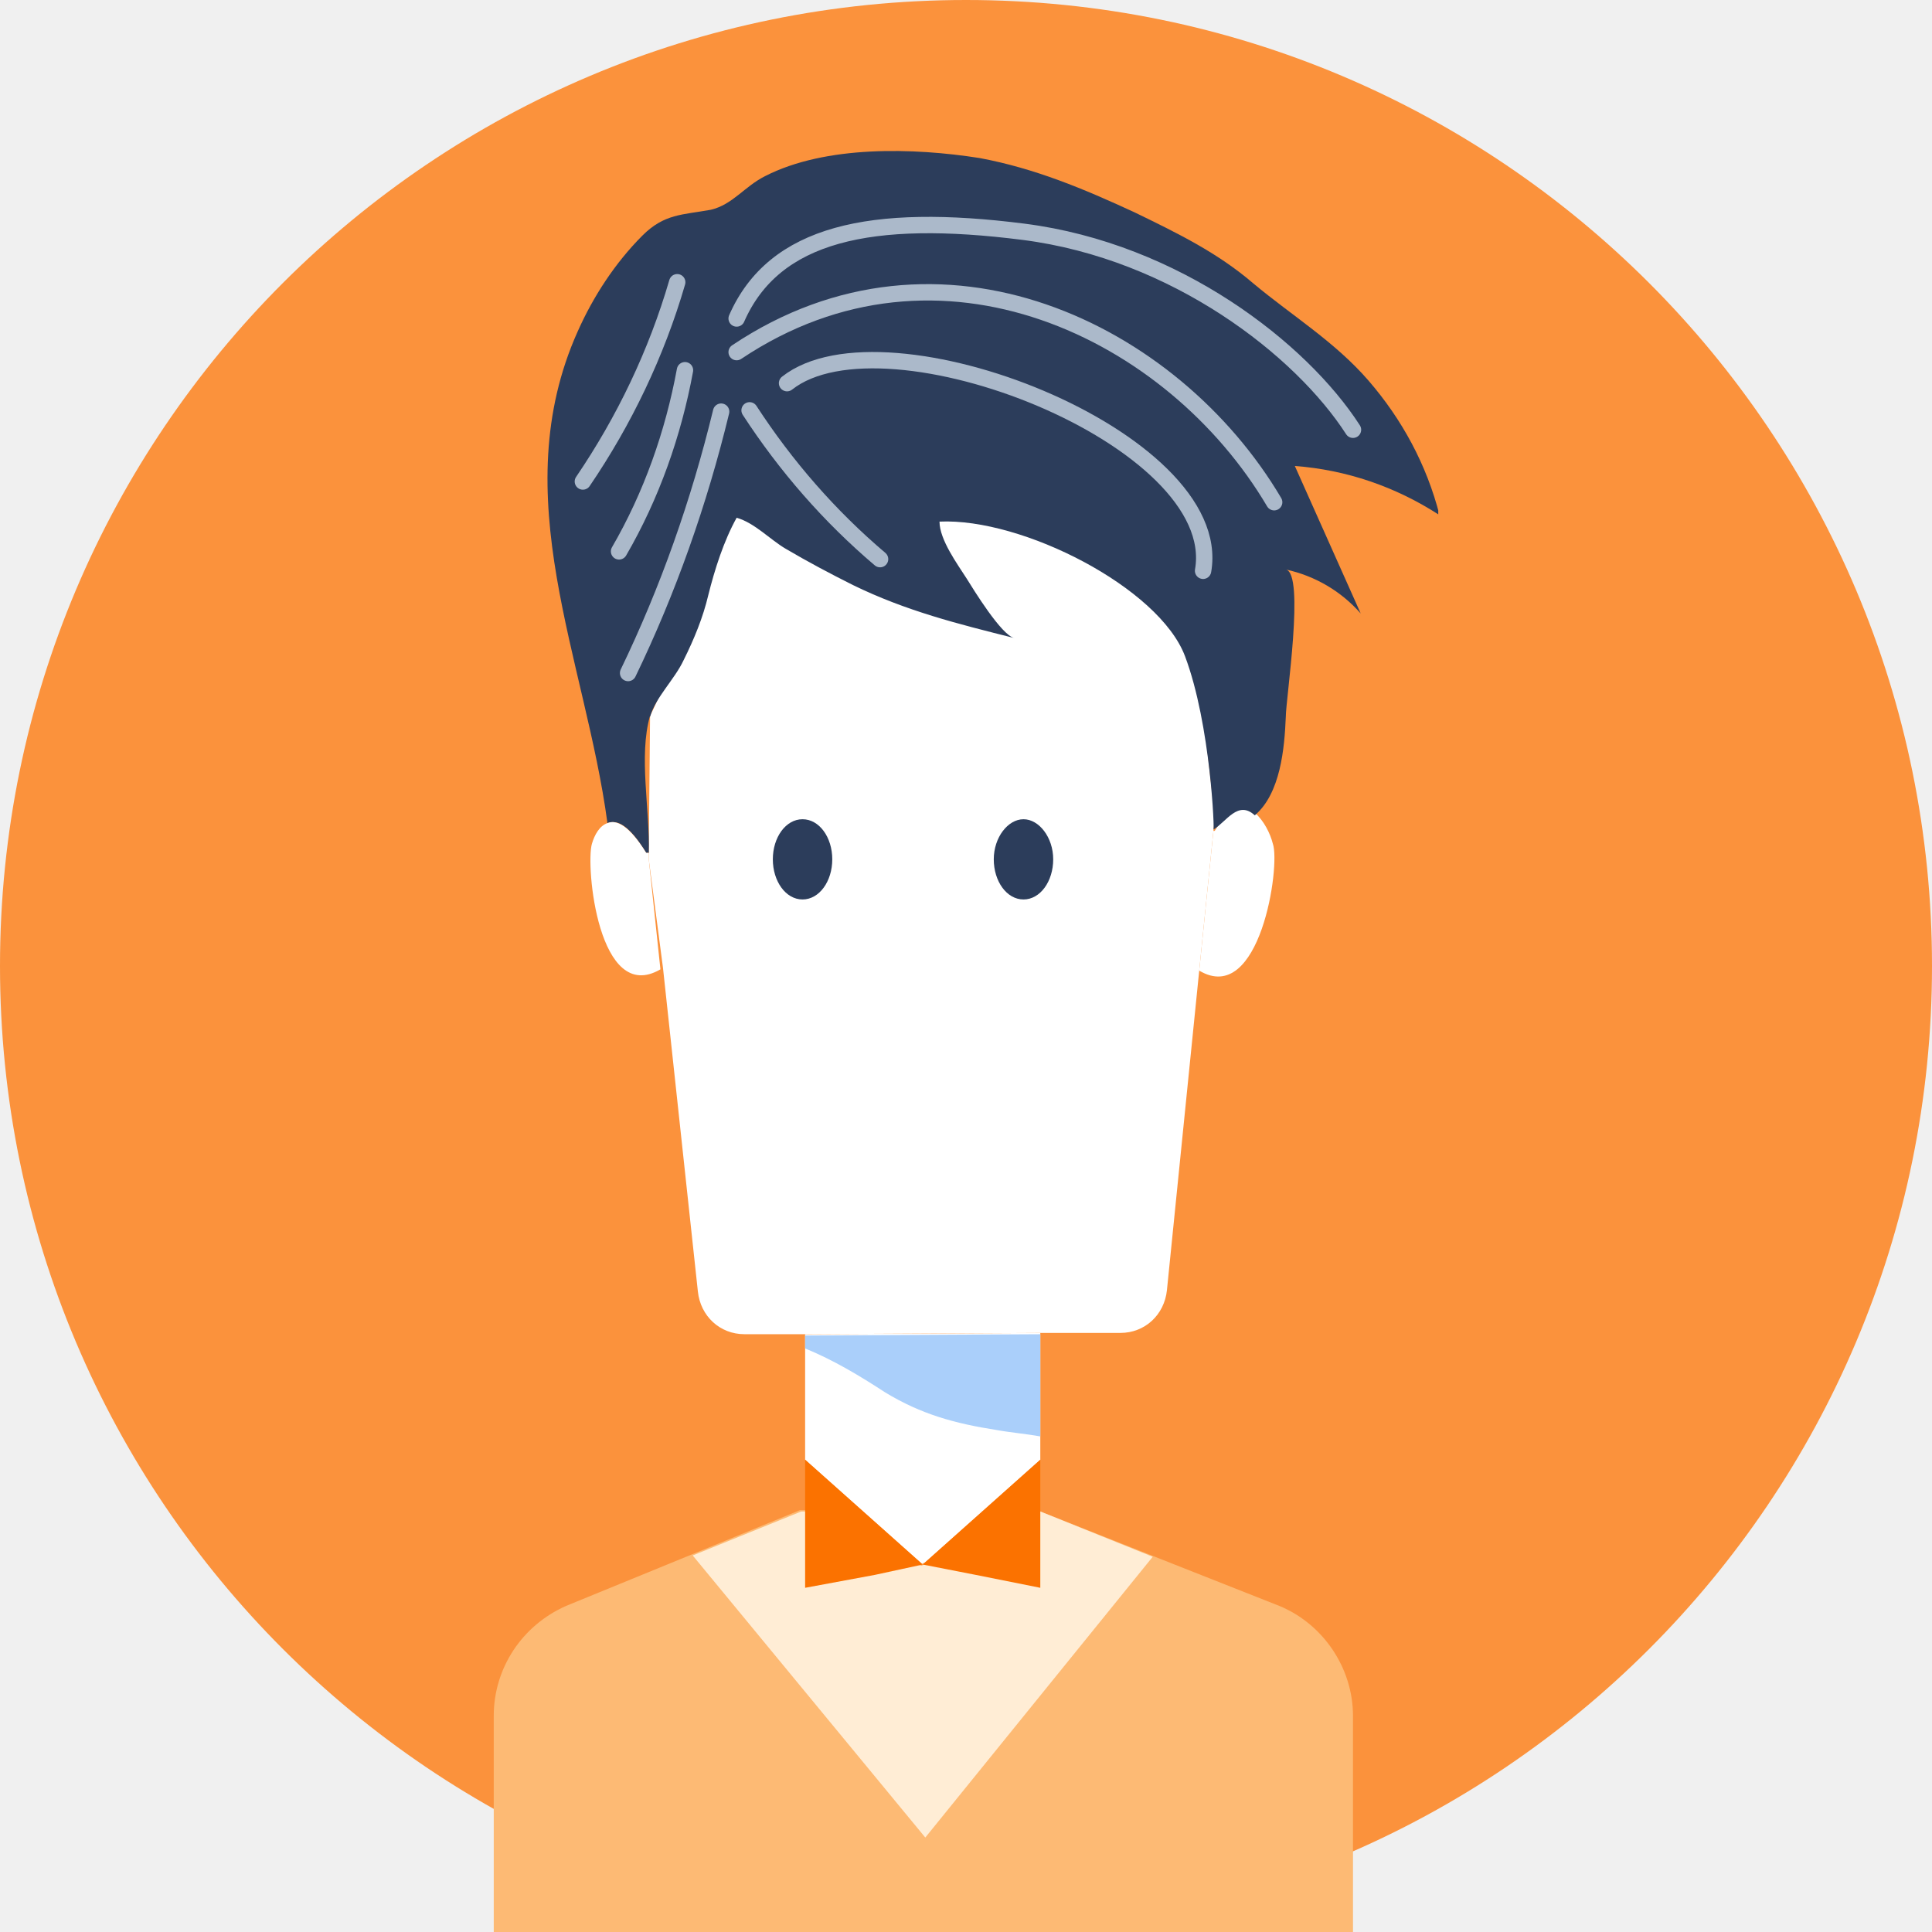
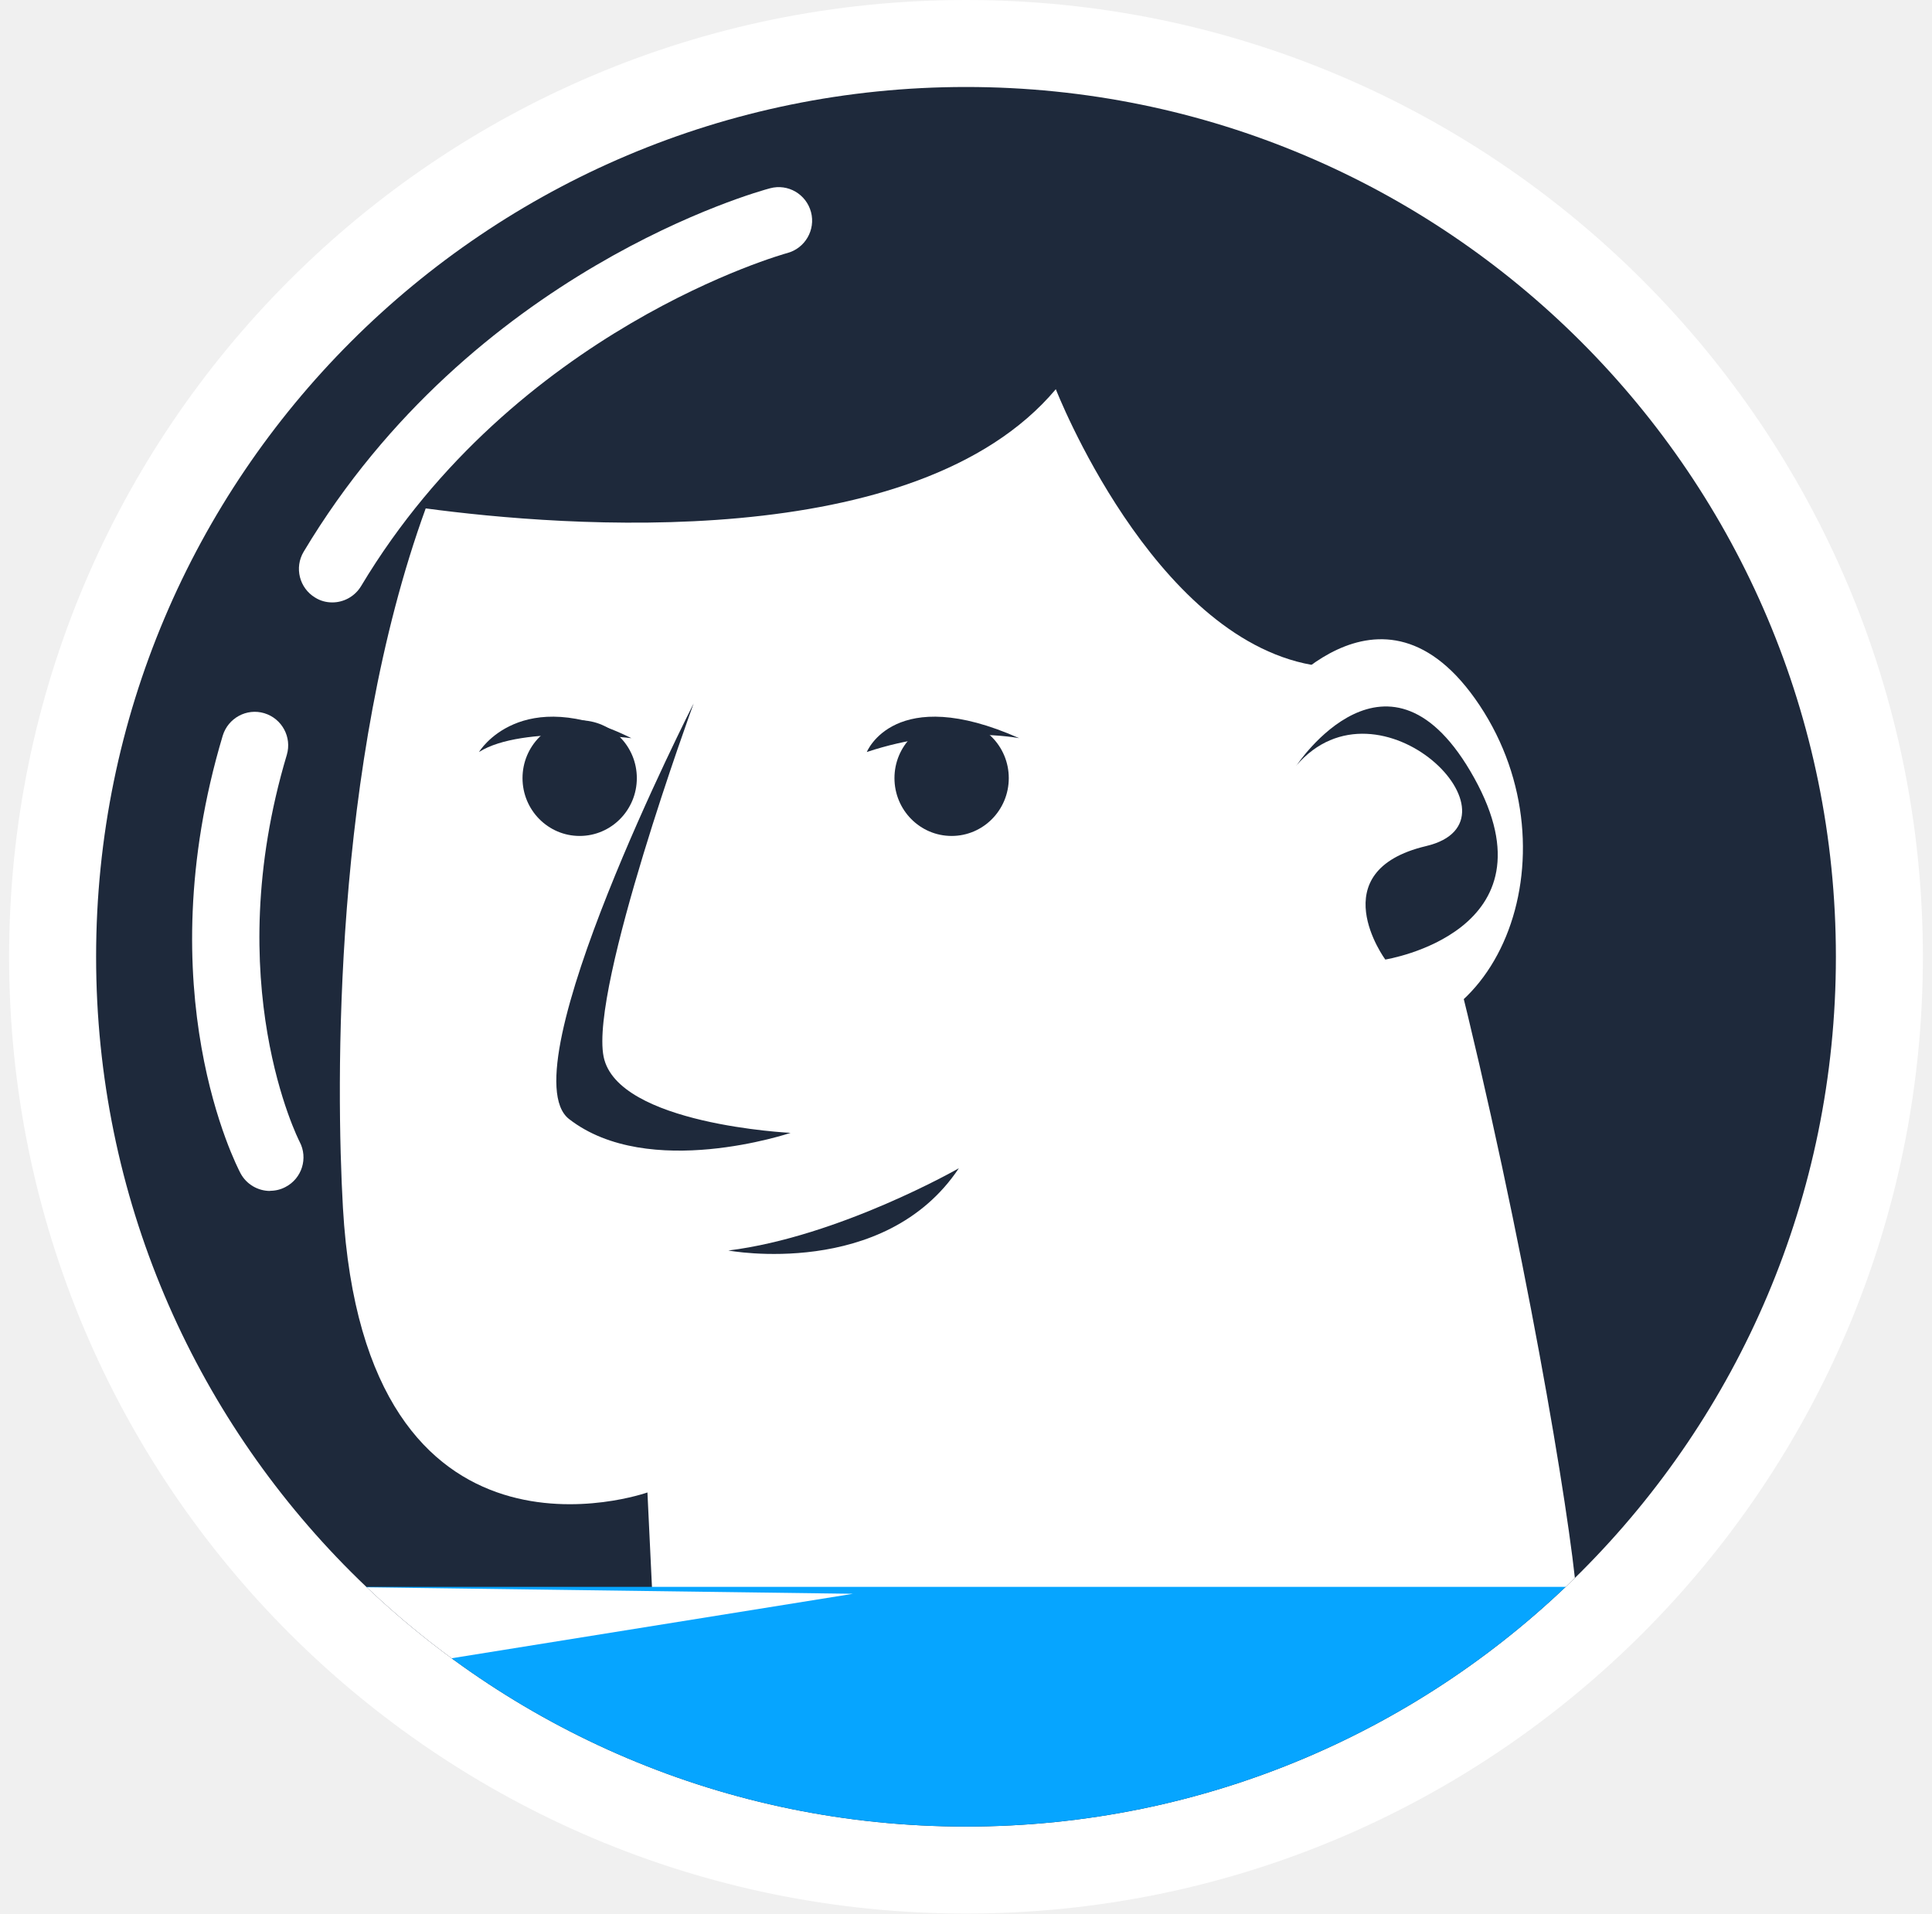
- <svg xmlns="http://www.w3.org/2000/svg" width="59" height="59" viewBox="0 0 59 59" fill="none">
-   <rect width="59" height="59" rx="29.5" fill="#FB923C" />
-   <g clip-path="url(#clip0_1602_6931)">
-     <path d="M38.871 25.768C39.108 26.44 38.477 30.747 36.622 29.641L37.056 25.373H37.096C37.569 24.583 37.964 24.544 38.319 24.82C38.595 25.057 38.792 25.452 38.871 25.768Z" fill="white" />
-     <path d="M37.096 24.939L37.056 25.373L36.622 29.641L35.636 39.401C35.557 40.152 34.965 40.705 34.215 40.705H31.808L24.627 40.744H22.733C21.983 40.744 21.391 40.191 21.312 39.44L20.247 29.562L19.812 26.243V26.045L19.852 21.857C20.838 19.96 20.996 17.233 22.022 15.258C26.52 16.087 35.872 13.993 35.872 13.993L37.096 24.939Z" fill="white" />
-     <path d="M31.256 25.018C31.729 25.018 32.163 25.571 32.163 26.242C32.163 26.914 31.769 27.468 31.256 27.468C30.743 27.468 30.348 26.914 30.348 26.242C30.348 25.571 30.782 25.018 31.256 25.018Z" fill="#2C3D5B" />
-     <path d="M31.769 40.745V44.578L28.178 47.778L24.587 44.578V40.745L31.769 40.705V40.745Z" fill="white" />
-     <path d="M27.034 42.523C28.139 43.194 29.165 43.471 30.427 43.669C30.861 43.748 31.335 43.787 31.769 43.866V40.745L24.587 40.784V41.179C25.456 41.535 26.245 42.009 27.034 42.523Z" fill="#AACFFA" />
-     <path d="M31.769 46.158L28.099 47.778L24.587 46.118H24.429L17.287 49.042C15.946 49.635 15.078 50.939 15.078 52.401V59H41.318V52.401C41.318 50.939 40.41 49.595 39.069 49.042L31.769 46.158Z" fill="#FDBA74" />
-     <path d="M25.416 26.242C25.416 26.914 25.021 27.468 24.508 27.468C23.995 27.468 23.601 26.914 23.601 26.242C23.601 25.571 23.995 25.018 24.508 25.018C25.021 25.018 25.416 25.571 25.416 26.242Z" fill="#2C3D5B" />
-     <path d="M19.852 21.856C19.497 23.081 19.852 24.741 19.813 26.045H19.734C19.221 25.215 18.866 25.018 18.55 25.136C17.879 20.118 15.393 15.139 17.642 10.121C18.116 9.054 18.787 8.026 19.615 7.197C20.286 6.525 20.838 6.564 21.707 6.406C22.377 6.248 22.733 5.695 23.364 5.379C25.218 4.431 27.902 4.51 29.914 4.826C31.611 5.142 33.11 5.774 34.649 6.485C35.951 7.118 37.175 7.71 38.279 8.659C39.463 9.647 40.765 10.437 41.791 11.622C42.817 12.808 43.567 14.191 43.961 15.732C42.62 14.862 41.12 14.349 39.542 14.23C40.213 15.732 40.884 17.233 41.554 18.735C40.963 18.063 40.173 17.589 39.266 17.391C39.858 17.51 39.266 21.343 39.266 21.896C39.226 22.844 39.108 24.227 38.319 24.899C37.806 24.425 37.451 25.097 37.056 25.334C37.096 25.452 36.977 22.133 36.188 20.039C35.399 17.945 31.216 15.811 28.691 15.929C28.691 16.483 29.243 17.233 29.52 17.668C29.717 17.984 30.585 19.407 30.98 19.486C29.243 19.051 27.665 18.656 26.047 17.866C25.337 17.51 24.666 17.154 23.995 16.759C23.522 16.483 23.048 15.969 22.496 15.811C22.101 16.522 21.825 17.391 21.628 18.182C21.47 18.853 21.194 19.525 20.878 20.157C20.602 20.75 20.01 21.303 19.852 21.896C19.852 21.856 19.852 21.856 19.852 21.856Z" fill="#2C3D5B" />
-     <path d="M19.813 26.243L20.168 29.602C18.274 30.708 17.879 26.441 18.076 25.769C18.155 25.492 18.313 25.215 18.55 25.137C18.826 25.018 19.221 25.215 19.734 26.045H19.813V26.243Z" fill="white" />
-     <path d="M28.257 56.115L35.202 47.541L31.769 46.158L28.139 47.817L24.587 46.158H24.469L21.154 47.501L28.257 56.115Z" fill="#FFEDD5" />
-     <path d="M28.178 47.778L26.718 48.094L24.587 48.489V46.158V44.577L28.178 47.778Z" fill="#FB7200" />
-     <path d="M31.769 46.158V48.489L29.796 48.094L28.178 47.778L31.769 44.577V46.158Z" fill="#FB7200" />
-     <path d="M22.022 12.571C21.351 15.337 20.404 18.024 19.181 20.553" stroke="#ABB9CA" stroke-width="0.5" stroke-miterlimit="10" stroke-linecap="round" />
-     <path d="M22.891 12.531C23.995 14.23 25.337 15.771 26.876 17.075" stroke="#ABB9CA" stroke-width="0.5" stroke-miterlimit="10" stroke-linecap="round" />
-     <path d="M24.035 11.701C27.034 9.331 37.451 13.4 36.74 17.431" stroke="#ABB9CA" stroke-width="0.5" stroke-miterlimit="10" stroke-linecap="round" />
-     <path d="M22.496 10.753C28.691 6.604 35.833 10.121 38.911 15.337" stroke="#ABB9CA" stroke-width="0.5" stroke-miterlimit="10" stroke-linecap="round" />
-     <path d="M22.496 9.726C23.64 7.118 26.6 6.485 31.256 7.078C35.912 7.671 39.74 10.674 41.318 13.124" stroke="#ABB9CA" stroke-width="0.5" stroke-miterlimit="10" stroke-linecap="round" />
-     <path d="M20.918 11.306C20.562 13.242 19.892 15.139 18.905 16.838" stroke="#ABB9CA" stroke-width="0.5" stroke-miterlimit="10" stroke-linecap="round" />
-     <path d="M20.681 8.619C20.049 10.792 19.063 12.847 17.8 14.704" stroke="#ABB9CA" stroke-width="0.5" stroke-miterlimit="10" stroke-linecap="round" />
+ <svg xmlns="http://www.w3.org/2000/svg" width="106" height="105" viewBox="0 0 106 105" fill="none">
+   <g clip-path="url(#clip0_2485_9603)">
+     <path d="M53 105C81.995 105 105.5 81.495 105.5 52.5C105.5 23.505 81.995 0 53 0C24.005 0 0.5 23.505 0.5 52.5C0.5 81.495 24.005 105 53 105Z" fill="white" />
+     <path d="M53 100.227C79.359 100.227 100.727 78.859 100.727 52.5C100.727 26.141 79.359 4.773 53 4.773C26.641 4.773 5.273 26.141 5.273 52.5C5.273 78.859 26.641 100.227 53 100.227Z" fill="#1E293B" />
+     <mask id="mask0_2485_9603" style="mask-type:luminance" maskUnits="userSpaceOnUse" x="5" y="4" width="96" height="97">
+       <path d="M53 100.227C79.359 100.227 100.727 78.859 100.727 52.5C100.727 26.141 79.359 4.773 53 4.773C26.641 4.773 5.273 26.141 5.273 52.5C5.273 78.859 26.641 100.227 53 100.227Z" fill="white" />
+     </mask>
+     <g mask="url(#mask0_2485_9603)">
+       <path d="M86.541 88.712C86.263 91.265 54.819 94.734 41.785 96.057C38.381 96.409 36.225 96.603 36.225 96.603L35.522 81.894C35.522 81.894 20.027 87.398 18.815 66.269C18.436 59.572 18.251 41.94 23.357 27.897C30.869 28.905 50.259 30.478 57.928 21.356C57.928 21.356 63.201 34.909 71.961 36.482C73.145 36.694 74.256 36.833 75.301 36.907C77.531 43.734 79.51 51.265 81.166 58.416C84.672 73.596 86.717 87.103 86.541 88.712Z" fill="white" />
+       <path d="M52.211 45.87C53.943 45.87 55.347 44.45 55.347 42.697C55.347 40.945 53.943 39.524 52.211 39.524C50.479 39.524 49.075 40.945 49.075 42.697C49.075 44.45 50.479 45.87 52.211 45.87Z" fill="#1E293B" />
+       <path d="M31.803 45.87C33.535 45.87 34.94 44.45 34.94 42.697C34.94 40.945 33.535 39.524 31.803 39.524C30.072 39.524 28.668 40.945 28.668 42.697C28.668 44.45 30.072 45.87 31.803 45.87Z" fill="#1E293B" />
+       <path d="M69.63 38.711C69.63 38.711 75.754 30.533 81.185 38.711C86.615 46.889 82.156 58.313 73.525 56.759" fill="white" />
+       <path d="M38.057 38.6C38.057 38.6 27.798 58.739 31.221 61.403C35.587 64.798 43.376 62.162 43.376 62.162C43.376 62.162 33.866 61.708 33.117 57.98C32.358 54.178 38.057 38.6 38.057 38.6Z" fill="#1E293B" />
+       <path d="M47.558 41.264C47.558 41.264 49.075 37.462 55.92 40.506C55.92 40.506 52.118 39.747 47.558 41.264Z" fill="#1E293B" />
+       <path d="M34.643 40.506C34.643 40.506 28.676 39.747 26.28 41.264C26.28 41.264 28.556 37.462 34.643 40.506Z" fill="#1E293B" />
+       <path d="M39.962 68.618C39.962 68.618 48.529 70.219 52.608 64.104C52.608 64.104 46.05 67.86 39.962 68.618Z" fill="#1E293B" />
+       <path d="M71.12 42.023C71.12 42.023 76.217 34.261 80.889 42.698C85.56 51.135 76.004 52.652 76.004 52.652C76.004 52.652 72.442 47.804 78.243 46.426C84.043 45.057 75.68 36.694 71.12 42.013V42.023Z" fill="#1E293B" />
+       <path d="M95.052 87.074H18.297V106.076H95.052V87.074Z" fill="#06A5FF" />
+       <path d="M46.799 87.454L18.297 92.033V87.074L46.799 87.454Z" fill="white" />
+     </g>
+     <path d="M14.818 65.35C14.165 65.35 13.526 64.997 13.196 64.38C12.983 63.977 8.026 54.395 12.219 40.37C12.513 39.401 13.534 38.843 14.503 39.136C15.472 39.43 16.023 40.451 15.736 41.42C11.999 53.925 16.397 62.574 16.441 62.655C16.911 63.551 16.566 64.66 15.67 65.129C15.399 65.276 15.105 65.342 14.811 65.342L14.818 65.35Z" fill="white" />
+     <path d="M18.232 33.056C17.909 33.056 17.586 32.976 17.293 32.792C16.426 32.271 16.14 31.147 16.661 30.274C25.913 14.817 41.589 10.507 42.25 10.331C43.234 10.067 44.233 10.654 44.497 11.638C44.754 12.614 44.174 13.62 43.197 13.885C43.05 13.921 28.277 18.026 19.811 32.161C19.466 32.733 18.856 33.056 18.232 33.056Z" fill="white" />
  </g>
  <defs>
-     <clipPath id="clip0_1602_6931">
-       <rect width="28.844" height="54.411" fill="white" transform="translate(15.0776 4.58887)" />
+     <clipPath id="clip0_2485_9603">
+       <rect width="105" height="105" fill="white" transform="translate(0.5)" />
    </clipPath>
  </defs>
</svg>
